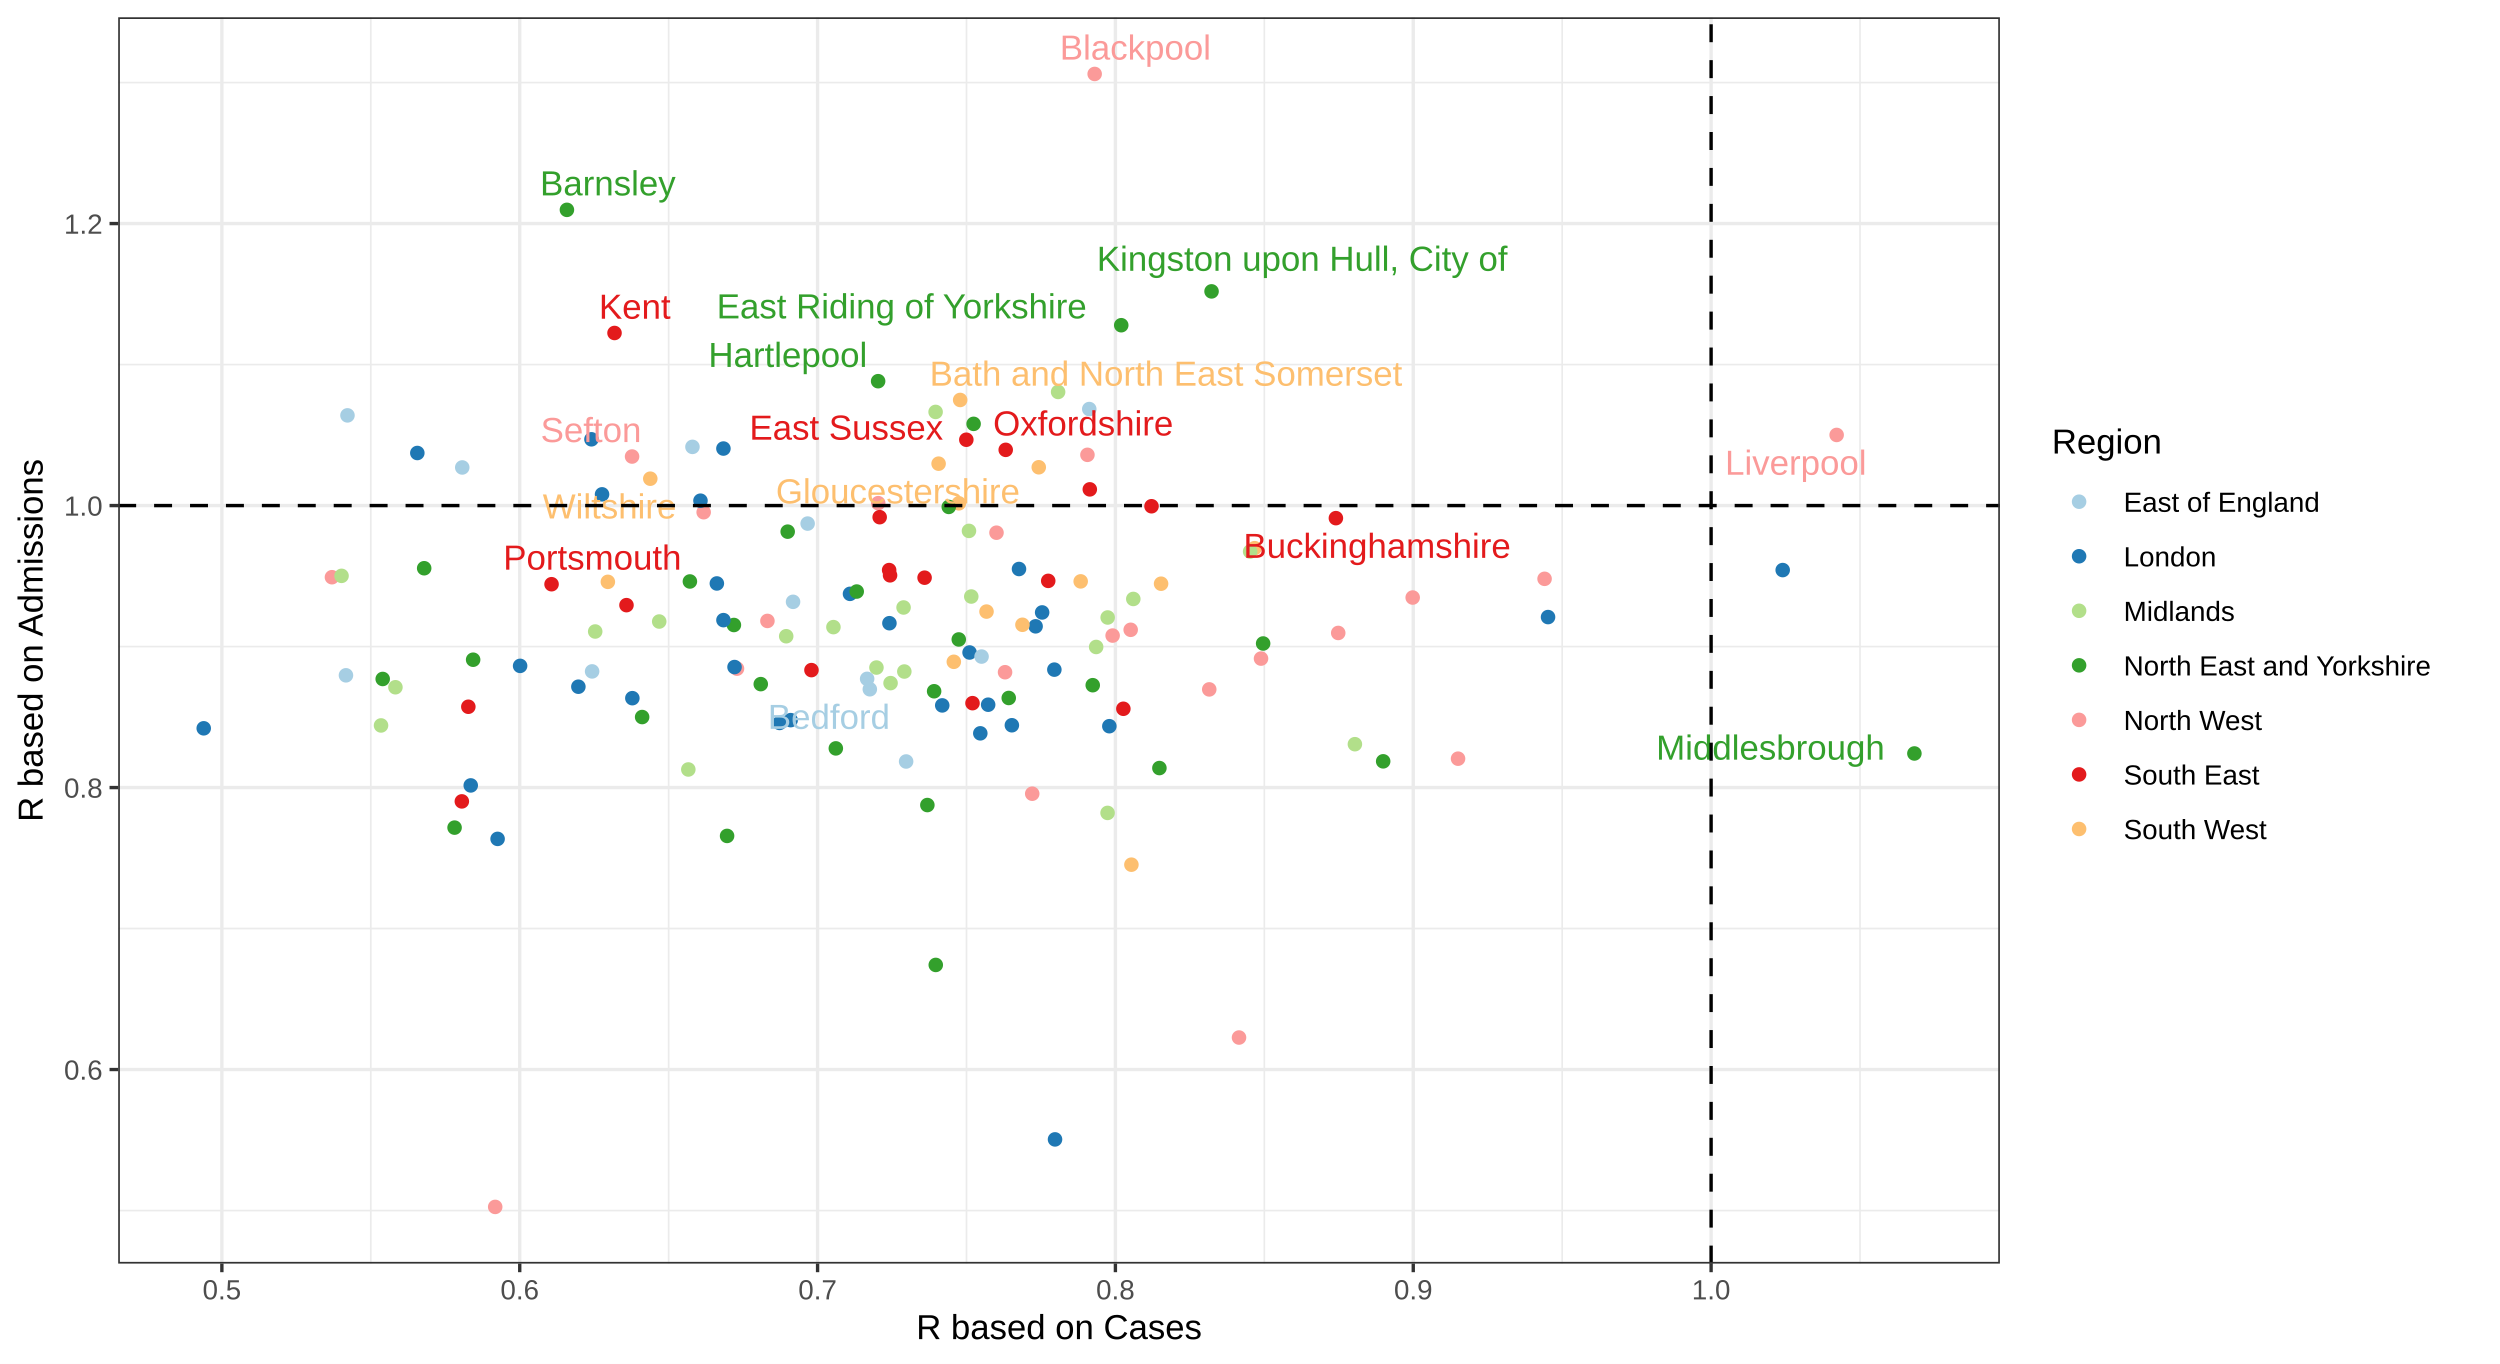
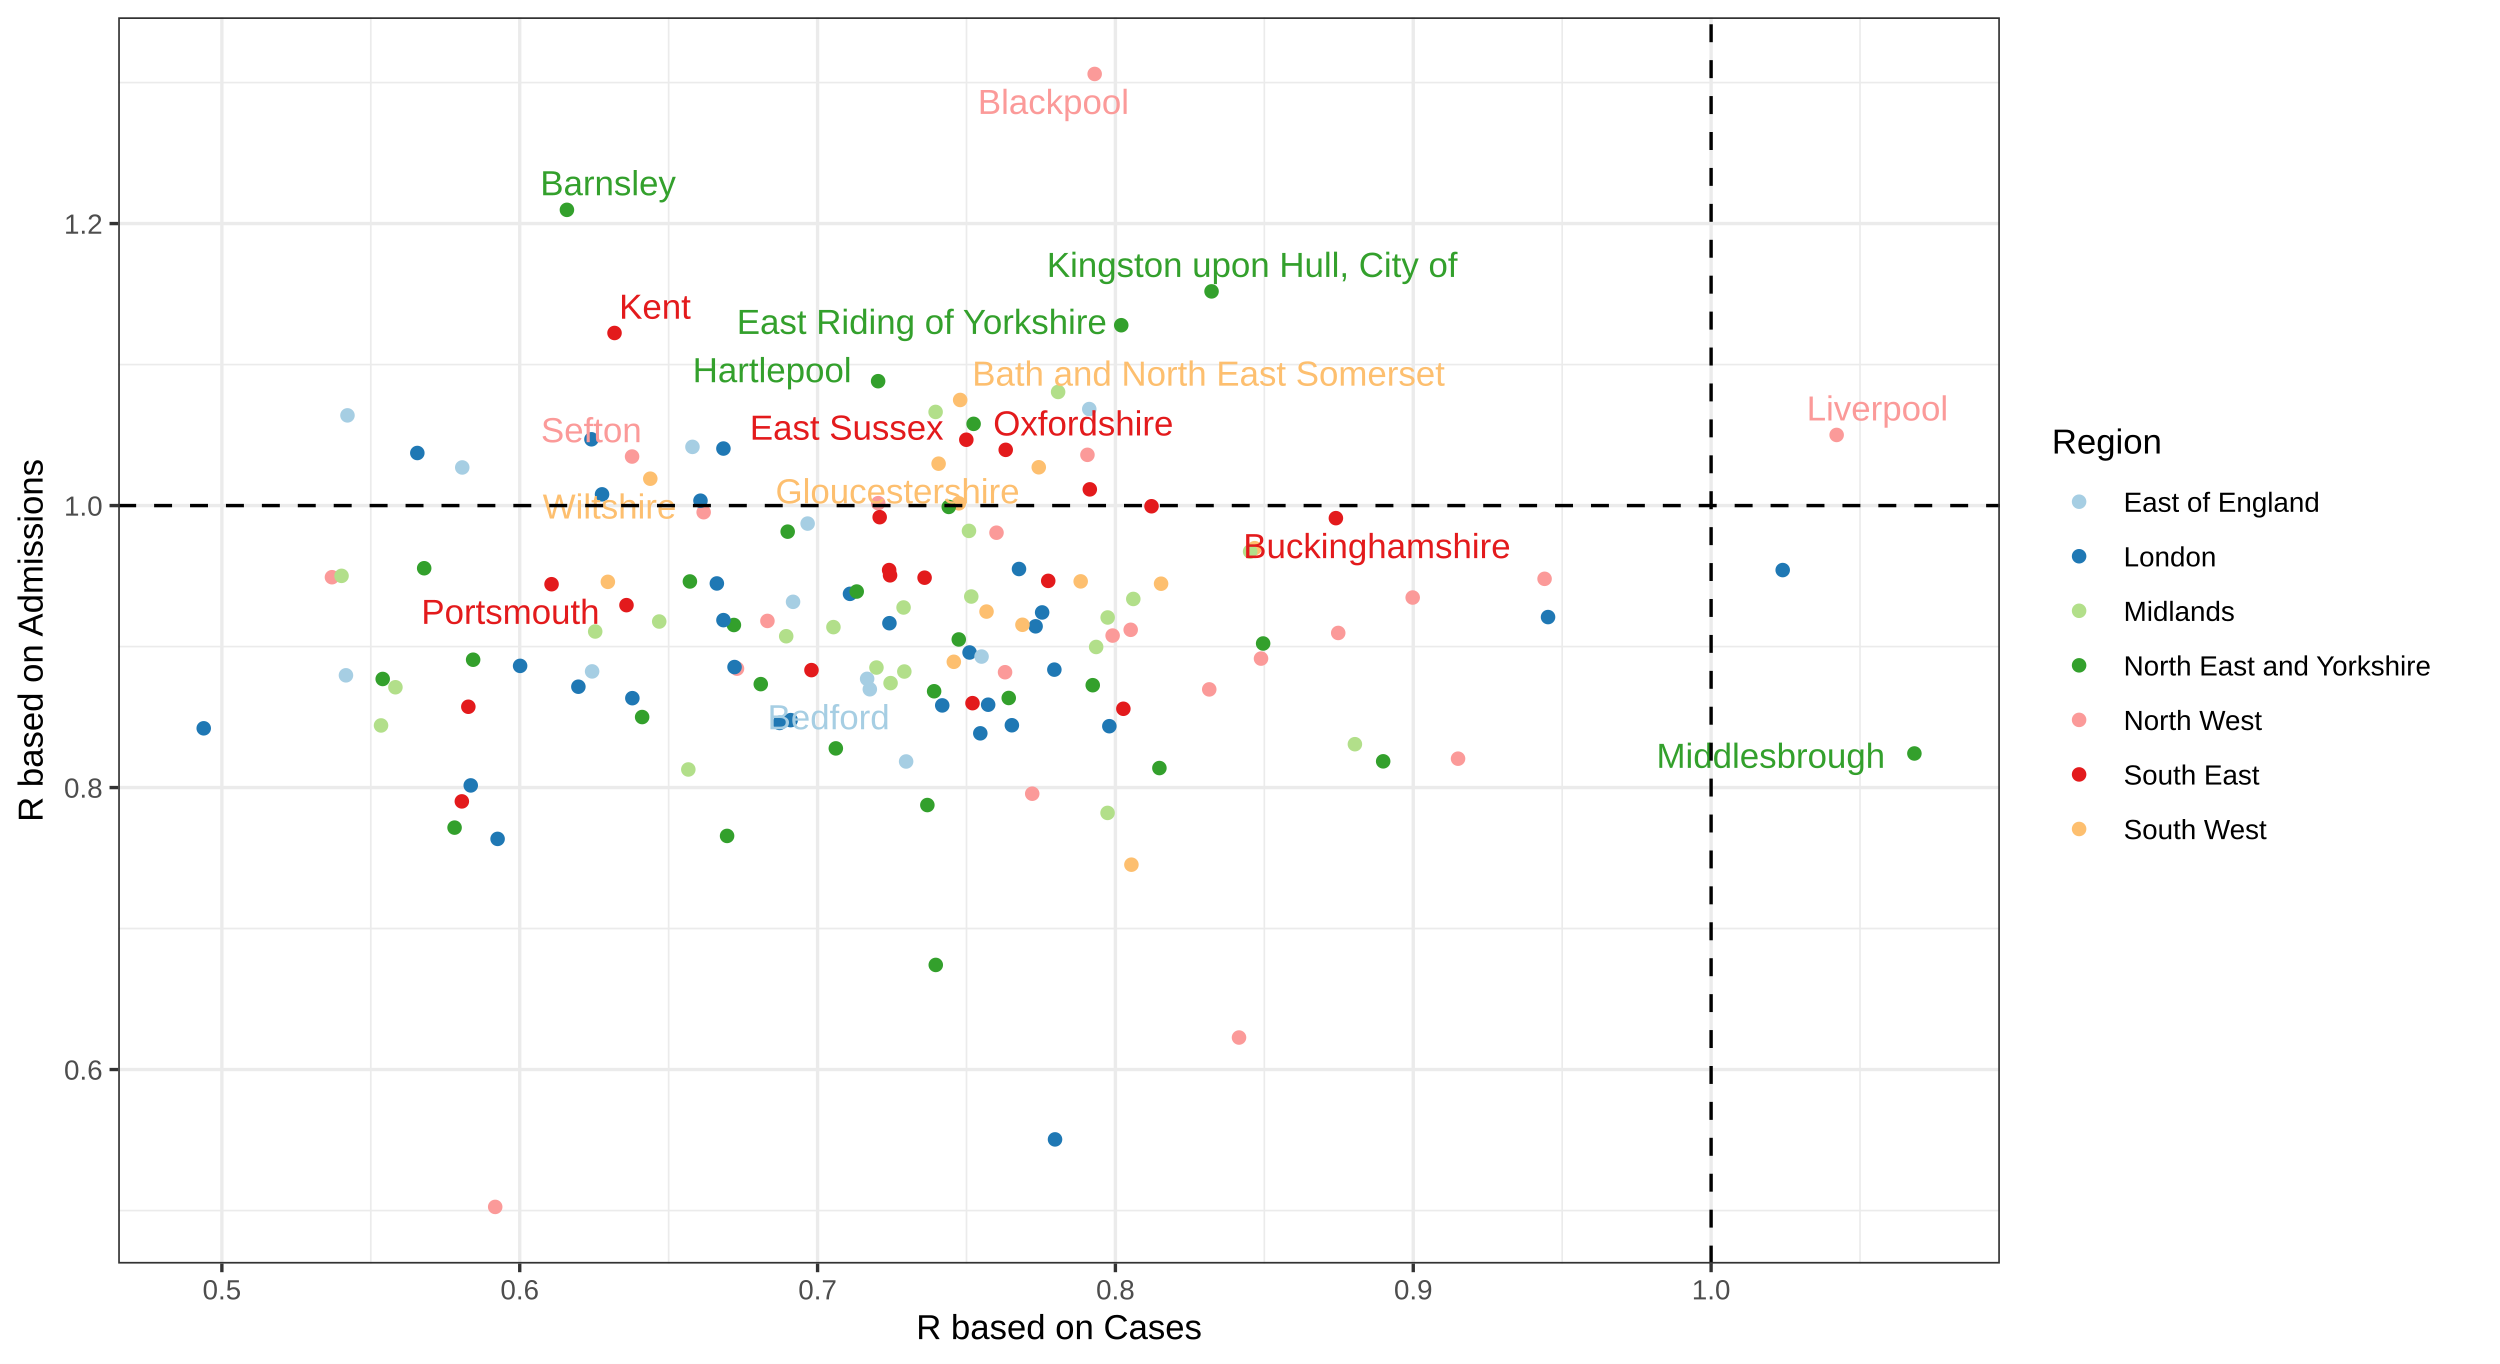
<svg xmlns="http://www.w3.org/2000/svg" class="svglite" width="792.00pt" height="432.00pt" viewBox="0 0 792.00 432.00">
  <defs>
    <style type="text/css">
    .svglite line, .svglite polyline, .svglite polygon, .svglite path, .svglite rect, .svglite circle {
      fill: none;
      stroke: #000000;
      stroke-linecap: round;
      stroke-linejoin: round;
      stroke-miterlimit: 10.00;
    }
    .svglite text {
      white-space: pre;
    }
  </style>
  </defs>
  <rect width="100%" height="100%" style="stroke: none; fill: #FFFFFF;" />
  <defs>
    <clipPath id="cpMC4wMHw3OTIuMDB8MC4wMHw0MzIuMDA=">
      <rect x="0.00" y="0.00" width="792.00" height="432.00" />
    </clipPath>
  </defs>
  <g clip-path="url(#cpMC4wMHw3OTIuMDB8MC4wMHw0MzIuMDA=)">
    <rect x="-0" y="0.00" width="792.00" height="432.00" style="stroke-width: 1.07; stroke: #FFFFFF; fill: #FFFFFF;" />
  </g>
  <defs>
    <clipPath id="cpMzcuNDR8NjMzLjU4fDUuNDh8NDAwLjI5">
      <rect x="37.44" y="5.48" width="596.13" height="394.82" />
    </clipPath>
  </defs>
  <g clip-path="url(#cpMzcuNDR8NjMzLjU4fDUuNDh8NDAwLjI5)">
    <rect x="37.44" y="5.48" width="596.13" height="394.82" style="stroke-width: 1.07; stroke: none; fill: #FFFFFF;" />
    <polyline points="37.44,383.50 633.58,383.50 " style="stroke-width: 0.53; stroke: #EBEBEB; stroke-linecap: butt;" />
    <polyline points="37.44,294.16 633.58,294.16 " style="stroke-width: 0.53; stroke: #EBEBEB; stroke-linecap: butt;" />
    <polyline points="37.44,204.83 633.58,204.83 " style="stroke-width: 0.53; stroke: #EBEBEB; stroke-linecap: butt;" />
    <polyline points="37.44,115.50 633.58,115.50 " style="stroke-width: 0.53; stroke: #EBEBEB; stroke-linecap: butt;" />
    <polyline points="37.44,26.16 633.58,26.16 " style="stroke-width: 0.53; stroke: #EBEBEB; stroke-linecap: butt;" />
    <polyline points="117.47,400.29 117.47,5.48 " style="stroke-width: 0.53; stroke: #EBEBEB; stroke-linecap: butt;" />
    <polyline points="211.83,400.29 211.83,5.48 " style="stroke-width: 0.53; stroke: #EBEBEB; stroke-linecap: butt;" />
    <polyline points="306.19,400.29 306.19,5.48 " style="stroke-width: 0.53; stroke: #EBEBEB; stroke-linecap: butt;" />
    <polyline points="400.54,400.29 400.54,5.48 " style="stroke-width: 0.53; stroke: #EBEBEB; stroke-linecap: butt;" />
    <polyline points="494.90,400.29 494.90,5.48 " style="stroke-width: 0.53; stroke: #EBEBEB; stroke-linecap: butt;" />
    <polyline points="589.26,400.29 589.26,5.48 " style="stroke-width: 0.53; stroke: #EBEBEB; stroke-linecap: butt;" />
    <polyline points="37.44,338.83 633.58,338.83 " style="stroke-width: 1.07; stroke: #EBEBEB; stroke-linecap: butt;" />
    <polyline points="37.44,249.50 633.58,249.50 " style="stroke-width: 1.07; stroke: #EBEBEB; stroke-linecap: butt;" />
    <polyline points="37.44,160.16 633.58,160.16 " style="stroke-width: 1.07; stroke: #EBEBEB; stroke-linecap: butt;" />
    <polyline points="37.44,70.83 633.58,70.83 " style="stroke-width: 1.07; stroke: #EBEBEB; stroke-linecap: butt;" />
    <polyline points="70.29,400.29 70.29,5.48 " style="stroke-width: 1.07; stroke: #EBEBEB; stroke-linecap: butt;" />
    <polyline points="164.65,400.29 164.65,5.48 " style="stroke-width: 1.07; stroke: #EBEBEB; stroke-linecap: butt;" />
    <polyline points="259.01,400.29 259.01,5.48 " style="stroke-width: 1.07; stroke: #EBEBEB; stroke-linecap: butt;" />
    <polyline points="353.36,400.29 353.36,5.48 " style="stroke-width: 1.07; stroke: #EBEBEB; stroke-linecap: butt;" />
    <polyline points="447.72,400.29 447.72,5.48 " style="stroke-width: 1.07; stroke: #EBEBEB; stroke-linecap: butt;" />
    <polyline points="542.08,400.29 542.08,5.48 " style="stroke-width: 1.07; stroke: #EBEBEB; stroke-linecap: butt;" />
    <circle cx="328.08" cy="198.42" r="1.95" style="stroke-width: 0.71; stroke: #1F78B4; fill: #1F78B4;" />
    <circle cx="229.18" cy="142.10" r="1.95" style="stroke-width: 0.71; stroke: #1F78B4; fill: #1F78B4;" />
    <circle cx="179.60" cy="66.48" r="1.95" style="stroke-width: 0.71; stroke: #33A02C; fill: #33A02C;" />
    <circle cx="304.18" cy="126.71" r="1.95" style="stroke-width: 0.71; stroke: #FDBF6F; fill: #FDBF6F;" />
    <circle cx="275.56" cy="218.36" r="1.95" style="stroke-width: 0.71; stroke: #A6CEE3; fill: #A6CEE3;" />
    <circle cx="334.02" cy="212.14" r="1.95" style="stroke-width: 0.71; stroke: #1F78B4; fill: #1F78B4;" />
    <circle cx="282.13" cy="216.41" r="1.95" style="stroke-width: 0.71; stroke: #B2DF8A; fill: #B2DF8A;" />
    <circle cx="327.01" cy="251.45" r="1.95" style="stroke-width: 0.71; stroke: #FB9A99; fill: #FB9A99;" />
    <circle cx="346.79" cy="23.43" r="1.95" style="stroke-width: 0.71; stroke: #FB9A99; fill: #FB9A99;" />
    <circle cx="392.52" cy="328.69" r="1.95" style="stroke-width: 0.71; stroke: #FB9A99; fill: #FB9A99;" />
    <circle cx="303.77" cy="159.45" r="1.95" style="stroke-width: 0.71; stroke: #FDBF6F; fill: #FDBF6F;" />
    <circle cx="198.47" cy="191.71" r="1.95" style="stroke-width: 0.71; stroke: #E31A1C; fill: #E31A1C;" />
    <circle cx="293.79" cy="255.04" r="1.95" style="stroke-width: 0.71; stroke: #33A02C; fill: #33A02C;" />
    <circle cx="227.10" cy="184.84" r="1.95" style="stroke-width: 0.71; stroke: #1F78B4; fill: #1F78B4;" />
    <circle cx="364.80" cy="160.38" r="1.95" style="stroke-width: 0.71; stroke: #E31A1C; fill: #E31A1C;" />
    <circle cx="192.57" cy="184.33" r="1.95" style="stroke-width: 0.71; stroke: #FDBF6F; fill: #FDBF6F;" />
    <circle cx="149.13" cy="248.82" r="1.95" style="stroke-width: 0.71; stroke: #1F78B4; fill: #1F78B4;" />
    <circle cx="423.21" cy="164.15" r="1.95" style="stroke-width: 0.71; stroke: #E31A1C; fill: #E31A1C;" />
    <circle cx="318.40" cy="212.96" r="1.95" style="stroke-width: 0.71; stroke: #FB9A99; fill: #FB9A99;" />
    <circle cx="264.79" cy="237.09" r="1.95" style="stroke-width: 0.71; stroke: #33A02C; fill: #33A02C;" />
    <circle cx="251.24" cy="190.66" r="1.95" style="stroke-width: 0.71; stroke: #A6CEE3; fill: #A6CEE3;" />
    <circle cx="330.15" cy="194.02" r="1.95" style="stroke-width: 0.71; stroke: #1F78B4; fill: #1F78B4;" />
    <circle cx="274.71" cy="215.06" r="1.95" style="stroke-width: 0.71; stroke: #A6CEE3; fill: #A6CEE3;" />
    <circle cx="315.69" cy="168.76" r="1.95" style="stroke-width: 0.71; stroke: #FB9A99; fill: #FB9A99;" />
    <circle cx="344.50" cy="144.09" r="1.95" style="stroke-width: 0.71; stroke: #FB9A99; fill: #FB9A99;" />
    <circle cx="367.30" cy="243.32" r="1.95" style="stroke-width: 0.71; stroke: #33A02C; fill: #33A02C;" />
    <circle cx="307.70" cy="188.98" r="1.95" style="stroke-width: 0.71; stroke: #B2DF8A; fill: #B2DF8A;" />
    <circle cx="334.23" cy="360.96" r="1.95" style="stroke-width: 0.71; stroke: #1F78B4; fill: #1F78B4;" />
    <circle cx="232.50" cy="198.00" r="1.95" style="stroke-width: 0.71; stroke: #33A02C; fill: #33A02C;" />
    <circle cx="241.01" cy="216.73" r="1.95" style="stroke-width: 0.71; stroke: #33A02C; fill: #33A02C;" />
    <circle cx="277.66" cy="211.48" r="1.95" style="stroke-width: 0.71; stroke: #B2DF8A; fill: #B2DF8A;" />
    <circle cx="335.21" cy="124.17" r="1.95" style="stroke-width: 0.71; stroke: #B2DF8A; fill: #B2DF8A;" />
    <circle cx="302.17" cy="209.66" r="1.95" style="stroke-width: 0.71; stroke: #FDBF6F; fill: #FDBF6F;" />
    <circle cx="296.45" cy="305.69" r="1.95" style="stroke-width: 0.71; stroke: #33A02C; fill: #33A02C;" />
    <circle cx="329.08" cy="148.03" r="1.95" style="stroke-width: 0.71; stroke: #FDBF6F; fill: #FDBF6F;" />
    <circle cx="286.25" cy="192.45" r="1.95" style="stroke-width: 0.71; stroke: #B2DF8A; fill: #B2DF8A;" />
    <circle cx="281.77" cy="197.43" r="1.95" style="stroke-width: 0.71; stroke: #1F78B4; fill: #1F78B4;" />
    <circle cx="355.21" cy="103.03" r="1.95" style="stroke-width: 0.71; stroke: #33A02C; fill: #33A02C;" />
    <circle cx="306.13" cy="139.31" r="1.95" style="stroke-width: 0.71; stroke: #E31A1C; fill: #E31A1C;" />
    <circle cx="187.37" cy="139.17" r="1.95" style="stroke-width: 0.71; stroke: #1F78B4; fill: #1F78B4;" />
    <circle cx="110.08" cy="131.59" r="1.95" style="stroke-width: 0.71; stroke: #A6CEE3; fill: #A6CEE3;" />
    <circle cx="230.34" cy="264.82" r="1.95" style="stroke-width: 0.71; stroke: #33A02C; fill: #33A02C;" />
    <circle cx="297.35" cy="146.89" r="1.95" style="stroke-width: 0.71; stroke: #FDBF6F; fill: #FDBF6F;" />
    <circle cx="183.23" cy="217.55" r="1.95" style="stroke-width: 0.71; stroke: #1F78B4; fill: #1F78B4;" />
    <circle cx="358.20" cy="199.52" r="1.95" style="stroke-width: 0.71; stroke: #FB9A99; fill: #FB9A99;" />
    <circle cx="564.76" cy="180.60" r="1.95" style="stroke-width: 0.71; stroke: #1F78B4; fill: #1F78B4;" />
    <circle cx="257.07" cy="212.29" r="1.95" style="stroke-width: 0.71; stroke: #E31A1C; fill: #E31A1C;" />
    <circle cx="313.05" cy="223.25" r="1.95" style="stroke-width: 0.71; stroke: #1F78B4; fill: #1F78B4;" />
    <circle cx="307.16" cy="206.71" r="1.95" style="stroke-width: 0.71; stroke: #1F78B4; fill: #1F78B4;" />
    <circle cx="278.19" cy="120.76" r="1.95" style="stroke-width: 0.71; stroke: #33A02C; fill: #33A02C;" />
    <circle cx="269.28" cy="188.13" r="1.95" style="stroke-width: 0.71; stroke: #1F78B4; fill: #1F78B4;" />
    <circle cx="306.97" cy="168.19" r="1.95" style="stroke-width: 0.71; stroke: #B2DF8A; fill: #B2DF8A;" />
    <circle cx="146.44" cy="148.09" r="1.95" style="stroke-width: 0.71; stroke: #A6CEE3; fill: #A6CEE3;" />
    <circle cx="351.44" cy="230.06" r="1.95" style="stroke-width: 0.71; stroke: #1F78B4; fill: #1F78B4;" />
    <circle cx="250.48" cy="228.14" r="1.95" style="stroke-width: 0.71; stroke: #1F78B4; fill: #1F78B4;" />
    <circle cx="345.25" cy="155.03" r="1.95" style="stroke-width: 0.71; stroke: #E31A1C; fill: #E31A1C;" />
    <circle cx="157.64" cy="265.76" r="1.95" style="stroke-width: 0.71; stroke: #1F78B4; fill: #1F78B4;" />
    <circle cx="490.42" cy="195.49" r="1.95" style="stroke-width: 0.71; stroke: #1F78B4; fill: #1F78B4;" />
    <circle cx="194.68" cy="105.49" r="1.95" style="stroke-width: 0.71; stroke: #E31A1C; fill: #E31A1C;" />
    <circle cx="383.82" cy="92.31" r="1.95" style="stroke-width: 0.71; stroke: #33A02C; fill: #33A02C;" />
    <circle cx="320.56" cy="229.76" r="1.95" style="stroke-width: 0.71; stroke: #1F78B4; fill: #1F78B4;" />
    <circle cx="303.74" cy="202.58" r="1.95" style="stroke-width: 0.71; stroke: #33A02C; fill: #33A02C;" />
    <circle cx="105.16" cy="182.86" r="1.95" style="stroke-width: 0.71; stroke: #FB9A99; fill: #FB9A99;" />
    <circle cx="64.54" cy="230.73" r="1.95" style="stroke-width: 0.71; stroke: #1F78B4; fill: #1F78B4;" />
    <circle cx="222.92" cy="162.27" r="1.95" style="stroke-width: 0.71; stroke: #FB9A99; fill: #FB9A99;" />
    <circle cx="295.93" cy="218.99" r="1.95" style="stroke-width: 0.71; stroke: #33A02C; fill: #33A02C;" />
    <circle cx="208.84" cy="196.90" r="1.95" style="stroke-width: 0.71; stroke: #B2DF8A; fill: #B2DF8A;" />
    <circle cx="264.03" cy="198.67" r="1.95" style="stroke-width: 0.71; stroke: #B2DF8A; fill: #B2DF8A;" />
    <circle cx="246.97" cy="229.03" r="1.95" style="stroke-width: 0.71; stroke: #1F78B4; fill: #1F78B4;" />
    <circle cx="108.20" cy="182.43" r="1.95" style="stroke-width: 0.71; stroke: #B2DF8A; fill: #B2DF8A;" />
    <circle cx="581.85" cy="137.79" r="1.95" style="stroke-width: 0.71; stroke: #FB9A99; fill: #FB9A99;" />
    <circle cx="187.58" cy="212.70" r="1.95" style="stroke-width: 0.71; stroke: #A6CEE3; fill: #A6CEE3;" />
    <circle cx="233.48" cy="211.83" r="1.95" style="stroke-width: 0.71; stroke: #FB9A99; fill: #FB9A99;" />
    <circle cx="148.37" cy="223.90" r="1.95" style="stroke-width: 0.71; stroke: #E31A1C; fill: #E31A1C;" />
    <circle cx="132.21" cy="143.51" r="1.95" style="stroke-width: 0.71; stroke: #1F78B4; fill: #1F78B4;" />
    <circle cx="606.48" cy="238.70" r="1.95" style="stroke-width: 0.71; stroke: #33A02C; fill: #33A02C;" />
    <circle cx="287.06" cy="241.24" r="1.95" style="stroke-width: 0.71; stroke: #A6CEE3; fill: #A6CEE3;" />
    <circle cx="300.57" cy="160.59" r="1.95" style="stroke-width: 0.71; stroke: #33A02C; fill: #33A02C;" />
    <circle cx="298.50" cy="223.47" r="1.95" style="stroke-width: 0.71; stroke: #1F78B4; fill: #1F78B4;" />
    <circle cx="109.60" cy="213.94" r="1.95" style="stroke-width: 0.71; stroke: #A6CEE3; fill: #A6CEE3;" />
    <circle cx="149.89" cy="209.00" r="1.95" style="stroke-width: 0.71; stroke: #33A02C; fill: #33A02C;" />
    <circle cx="319.57" cy="221.12" r="1.95" style="stroke-width: 0.71; stroke: #33A02C; fill: #33A02C;" />
    <circle cx="312.53" cy="193.75" r="1.95" style="stroke-width: 0.71; stroke: #FDBF6F; fill: #FDBF6F;" />
    <circle cx="346.18" cy="217.07" r="1.95" style="stroke-width: 0.71; stroke: #33A02C; fill: #33A02C;" />
    <circle cx="400.16" cy="203.86" r="1.95" style="stroke-width: 0.71; stroke: #33A02C; fill: #33A02C;" />
    <circle cx="188.56" cy="200.06" r="1.95" style="stroke-width: 0.71; stroke: #B2DF8A; fill: #B2DF8A;" />
    <circle cx="203.43" cy="227.16" r="1.95" style="stroke-width: 0.71; stroke: #33A02C; fill: #33A02C;" />
    <circle cx="125.27" cy="217.72" r="1.95" style="stroke-width: 0.71; stroke: #B2DF8A; fill: #B2DF8A;" />
    <circle cx="120.71" cy="229.82" r="1.95" style="stroke-width: 0.71; stroke: #B2DF8A; fill: #B2DF8A;" />
    <circle cx="399.49" cy="208.64" r="1.95" style="stroke-width: 0.71; stroke: #FB9A99; fill: #FB9A99;" />
    <circle cx="318.61" cy="142.51" r="1.95" style="stroke-width: 0.71; stroke: #E31A1C; fill: #E31A1C;" />
    <circle cx="310.96" cy="208.00" r="1.95" style="stroke-width: 0.71; stroke: #A6CEE3; fill: #A6CEE3;" />
    <circle cx="342.36" cy="184.18" r="1.95" style="stroke-width: 0.71; stroke: #FDBF6F; fill: #FDBF6F;" />
    <circle cx="174.73" cy="185.08" r="1.95" style="stroke-width: 0.71; stroke: #E31A1C; fill: #E31A1C;" />
    <circle cx="332.08" cy="184.02" r="1.95" style="stroke-width: 0.71; stroke: #E31A1C; fill: #E31A1C;" />
    <circle cx="229.19" cy="196.46" r="1.95" style="stroke-width: 0.71; stroke: #1F78B4; fill: #1F78B4;" />
    <circle cx="438.19" cy="241.19" r="1.95" style="stroke-width: 0.71; stroke: #33A02C; fill: #33A02C;" />
    <circle cx="164.77" cy="210.95" r="1.95" style="stroke-width: 0.71; stroke: #1F78B4; fill: #1F78B4;" />
    <circle cx="352.48" cy="201.35" r="1.95" style="stroke-width: 0.71; stroke: #FB9A99; fill: #FB9A99;" />
    <circle cx="144.01" cy="262.19" r="1.95" style="stroke-width: 0.71; stroke: #33A02C; fill: #33A02C;" />
    <circle cx="461.91" cy="240.35" r="1.95" style="stroke-width: 0.71; stroke: #FB9A99; fill: #FB9A99;" />
    <circle cx="218.06" cy="243.77" r="1.95" style="stroke-width: 0.71; stroke: #B2DF8A; fill: #B2DF8A;" />
    <circle cx="200.24" cy="144.63" r="1.95" style="stroke-width: 0.71; stroke: #FB9A99; fill: #FB9A99;" />
    <circle cx="121.24" cy="215.10" r="1.95" style="stroke-width: 0.71; stroke: #33A02C; fill: #33A02C;" />
    <circle cx="359.03" cy="189.75" r="1.95" style="stroke-width: 0.71; stroke: #B2DF8A; fill: #B2DF8A;" />
    <circle cx="355.88" cy="224.54" r="1.95" style="stroke-width: 0.71; stroke: #E31A1C; fill: #E31A1C;" />
    <circle cx="286.49" cy="212.74" r="1.95" style="stroke-width: 0.71; stroke: #B2DF8A; fill: #B2DF8A;" />
    <circle cx="323.91" cy="197.93" r="1.95" style="stroke-width: 0.71; stroke: #FDBF6F; fill: #FDBF6F;" />
    <circle cx="397.46" cy="173.66" r="1.95" style="stroke-width: 0.71; stroke: #FDBF6F; fill: #FDBF6F;" />
    <circle cx="218.56" cy="184.21" r="1.95" style="stroke-width: 0.71; stroke: #33A02C; fill: #33A02C;" />
    <circle cx="281.68" cy="180.60" r="1.95" style="stroke-width: 0.71; stroke: #E31A1C; fill: #E31A1C;" />
    <circle cx="219.37" cy="141.57" r="1.95" style="stroke-width: 0.71; stroke: #A6CEE3; fill: #A6CEE3;" />
    <circle cx="310.56" cy="232.32" r="1.95" style="stroke-width: 0.71; stroke: #1F78B4; fill: #1F78B4;" />
    <circle cx="489.32" cy="183.37" r="1.95" style="stroke-width: 0.71; stroke: #FB9A99; fill: #FB9A99;" />
    <circle cx="347.26" cy="204.96" r="1.95" style="stroke-width: 0.71; stroke: #B2DF8A; fill: #B2DF8A;" />
    <circle cx="278.22" cy="159.40" r="1.95" style="stroke-width: 0.71; stroke: #FB9A99; fill: #FB9A99;" />
    <circle cx="308.44" cy="134.28" r="1.95" style="stroke-width: 0.71; stroke: #33A02C; fill: #33A02C;" />
    <circle cx="249.07" cy="201.56" r="1.95" style="stroke-width: 0.71; stroke: #B2DF8A; fill: #B2DF8A;" />
    <circle cx="255.86" cy="165.87" r="1.95" style="stroke-width: 0.71; stroke: #A6CEE3; fill: #A6CEE3;" />
    <circle cx="271.41" cy="187.40" r="1.95" style="stroke-width: 0.71; stroke: #33A02C; fill: #33A02C;" />
    <circle cx="146.31" cy="253.88" r="1.95" style="stroke-width: 0.71; stroke: #E31A1C; fill: #E31A1C;" />
    <circle cx="221.91" cy="158.62" r="1.95" style="stroke-width: 0.71; stroke: #1F78B4; fill: #1F78B4;" />
    <circle cx="358.43" cy="273.93" r="1.95" style="stroke-width: 0.71; stroke: #FDBF6F; fill: #FDBF6F;" />
    <circle cx="243.12" cy="196.71" r="1.95" style="stroke-width: 0.71; stroke: #FB9A99; fill: #FB9A99;" />
    <circle cx="350.91" cy="195.62" r="1.95" style="stroke-width: 0.71; stroke: #B2DF8A; fill: #B2DF8A;" />
    <circle cx="345.08" cy="129.59" r="1.95" style="stroke-width: 0.71; stroke: #A6CEE3; fill: #A6CEE3;" />
    <circle cx="367.83" cy="184.92" r="1.95" style="stroke-width: 0.71; stroke: #FDBF6F; fill: #FDBF6F;" />
    <circle cx="232.70" cy="211.32" r="1.95" style="stroke-width: 0.71; stroke: #1F78B4; fill: #1F78B4;" />
    <circle cx="423.95" cy="200.52" r="1.95" style="stroke-width: 0.71; stroke: #FB9A99; fill: #FB9A99;" />
    <circle cx="134.38" cy="180.02" r="1.95" style="stroke-width: 0.71; stroke: #33A02C; fill: #33A02C;" />
    <circle cx="429.23" cy="235.76" r="1.95" style="stroke-width: 0.71; stroke: #B2DF8A; fill: #B2DF8A;" />
    <circle cx="200.33" cy="221.18" r="1.95" style="stroke-width: 0.71; stroke: #1F78B4; fill: #1F78B4;" />
    <circle cx="190.73" cy="156.61" r="1.95" style="stroke-width: 0.71; stroke: #1F78B4; fill: #1F78B4;" />
    <circle cx="383.09" cy="218.40" r="1.95" style="stroke-width: 0.71; stroke: #FB9A99; fill: #FB9A99;" />
    <circle cx="296.40" cy="130.50" r="1.95" style="stroke-width: 0.71; stroke: #B2DF8A; fill: #B2DF8A;" />
    <circle cx="292.91" cy="183.01" r="1.95" style="stroke-width: 0.71; stroke: #E31A1C; fill: #E31A1C;" />
    <circle cx="278.68" cy="163.84" r="1.95" style="stroke-width: 0.71; stroke: #E31A1C; fill: #E31A1C;" />
    <circle cx="322.82" cy="180.26" r="1.95" style="stroke-width: 0.71; stroke: #1F78B4; fill: #1F78B4;" />
    <circle cx="156.88" cy="382.35" r="1.95" style="stroke-width: 0.71; stroke: #FB9A99; fill: #FB9A99;" />
    <circle cx="206.01" cy="151.65" r="1.95" style="stroke-width: 0.71; stroke: #FDBF6F; fill: #FDBF6F;" />
    <circle cx="308.09" cy="222.76" r="1.95" style="stroke-width: 0.71; stroke: #E31A1C; fill: #E31A1C;" />
    <circle cx="447.54" cy="189.30" r="1.95" style="stroke-width: 0.71; stroke: #FB9A99; fill: #FB9A99;" />
    <circle cx="281.97" cy="182.26" r="1.95" style="stroke-width: 0.71; stroke: #E31A1C; fill: #E31A1C;" />
    <circle cx="350.88" cy="257.53" r="1.95" style="stroke-width: 0.71; stroke: #B2DF8A; fill: #B2DF8A;" />
    <circle cx="396.04" cy="174.72" r="1.95" style="stroke-width: 0.71; stroke: #B2DF8A; fill: #B2DF8A;" />
    <circle cx="249.54" cy="168.43" r="1.95" style="stroke-width: 0.71; stroke: #33A02C; fill: #33A02C;" />
-     <text x="192.57" y="61.90" text-anchor="middle" style="font-size: 11.04px;fill: #33A02C; font-family: &quot;Liberation Sans&quot;;" textLength="47.79px" lengthAdjust="spacingAndGlyphs">Barnsley</text>
-     <text x="369.38" y="122.19" text-anchor="middle" style="font-size: 11.04px;fill: #FDBF6F; font-family: &quot;Liberation Sans&quot;;" textLength="167.75px" lengthAdjust="spacingAndGlyphs">Bath and North East Somerset</text>
-     <text x="262.59" y="230.91" text-anchor="middle" style="font-size: 11.04px;fill: #A6CEE3; font-family: &quot;Liberation Sans&quot;;" textLength="43.32px" lengthAdjust="spacingAndGlyphs">Bedford</text>
-     <text x="359.69" y="18.89" text-anchor="middle" style="font-size: 11.04px;fill: #FB9A99; font-family: &quot;Liberation Sans&quot;;" textLength="53.40px" lengthAdjust="spacingAndGlyphs">Blackpool</text>
-     <text x="436.26" y="176.74" text-anchor="middle" style="font-size: 11.04px;fill: #E31A1C; font-family: &quot;Liberation Sans&quot;;" textLength="95.44px" lengthAdjust="spacingAndGlyphs">Buckinghamshire</text>
-     <text x="285.66" y="100.86" text-anchor="middle" style="font-size: 11.04px;fill: #33A02C; font-family: &quot;Liberation Sans&quot;;" textLength="129.56px" lengthAdjust="spacingAndGlyphs">East Riding of Yorkshire</text>
-     <text x="268.10" y="139.29" text-anchor="middle" style="font-size: 11.04px;fill: #E31A1C; font-family: &quot;Liberation Sans&quot;;" textLength="65.92px" lengthAdjust="spacingAndGlyphs">East Sussex</text>
-     <text x="284.45" y="159.48" text-anchor="middle" style="font-size: 11.04px;fill: #FDBF6F; font-family: &quot;Liberation Sans&quot;;" textLength="86.49px" lengthAdjust="spacingAndGlyphs">Gloucestershire</text>
-     <text x="249.58" y="116.25" text-anchor="middle" style="font-size: 11.04px;fill: #33A02C; font-family: &quot;Liberation Sans&quot;;" textLength="57.33px" lengthAdjust="spacingAndGlyphs">Hartlepool</text>
-     <text x="201.10" y="100.97" text-anchor="middle" style="font-size: 11.04px;fill: #E31A1C; font-family: &quot;Liberation Sans&quot;;" textLength="24.80px" lengthAdjust="spacingAndGlyphs">Kent</text>
-     <text x="412.53" y="85.79" text-anchor="middle" style="font-size: 11.04px;fill: #33A02C; font-family: &quot;Liberation Sans&quot;;" textLength="147.04px" lengthAdjust="spacingAndGlyphs">Kingston upon Hull, City of</text>
-     <text x="568.91" y="150.41" text-anchor="middle" style="font-size: 11.04px;fill: #FB9A99; font-family: &quot;Liberation Sans&quot;;" textLength="50.63px" lengthAdjust="spacingAndGlyphs">Liverpool</text>
-     <text x="560.88" y="240.66" text-anchor="middle" style="font-size: 11.04px;fill: #33A02C; font-family: &quot;Liberation Sans&quot;;" textLength="81.20px" lengthAdjust="spacingAndGlyphs">Middlesbrough</text>
-     <text x="343.16" y="137.96" text-anchor="middle" style="font-size: 11.04px;fill: #E31A1C; font-family: &quot;Liberation Sans&quot;;" textLength="64.07px" lengthAdjust="spacingAndGlyphs">Oxfordshire</text>
-     <text x="187.66" y="180.46" text-anchor="middle" style="font-size: 11.04px;fill: #E31A1C; font-family: &quot;Liberation Sans&quot;;" textLength="63.41px" lengthAdjust="spacingAndGlyphs">Portsmouth</text>
-     <text x="187.23" y="140.05" text-anchor="middle" style="font-size: 11.04px;fill: #FB9A99; font-family: &quot;Liberation Sans&quot;;" textLength="35.54px" lengthAdjust="spacingAndGlyphs">Sefton</text>
-     <text x="193.10" y="164.24" text-anchor="middle" style="font-size: 11.04px;fill: #FDBF6F; font-family: &quot;Liberation Sans&quot;;" textLength="48.01px" lengthAdjust="spacingAndGlyphs">Wiltshire</text>
+     <text x="192.64" y="61.85" text-anchor="middle" style="font-size: 11.04px;fill: #33A02C; font-family: &quot;Liberation Sans&quot;;" textLength="47.79px" lengthAdjust="spacingAndGlyphs">Barnsley</text>
+     <text x="382.87" y="122.18" text-anchor="middle" style="font-size: 11.04px;fill: #FDBF6F; font-family: &quot;Liberation Sans&quot;;" textLength="167.75px" lengthAdjust="spacingAndGlyphs">Bath and North East Somerset</text>
+     <text x="262.50" y="231.03" text-anchor="middle" style="font-size: 11.04px;fill: #A6CEE3; font-family: &quot;Liberation Sans&quot;;" textLength="43.32px" lengthAdjust="spacingAndGlyphs">Bedford</text>
+     <text x="333.72" y="36.10" text-anchor="middle" style="font-size: 11.04px;fill: #FB9A99; font-family: &quot;Liberation Sans&quot;;" textLength="53.40px" lengthAdjust="spacingAndGlyphs">Blackpool</text>
+     <text x="436.21" y="176.81" text-anchor="middle" style="font-size: 11.04px;fill: #E31A1C; font-family: &quot;Liberation Sans&quot;;" textLength="95.44px" lengthAdjust="spacingAndGlyphs">Buckinghamshire</text>
+     <text x="292.03" y="105.78" text-anchor="middle" style="font-size: 11.04px;fill: #33A02C; font-family: &quot;Liberation Sans&quot;;" textLength="129.56px" lengthAdjust="spacingAndGlyphs">East Riding of Yorkshire</text>
+     <text x="268.23" y="139.30" text-anchor="middle" style="font-size: 11.04px;fill: #E31A1C; font-family: &quot;Liberation Sans&quot;;" textLength="65.92px" lengthAdjust="spacingAndGlyphs">East Sussex</text>
+     <text x="284.34" y="159.46" text-anchor="middle" style="font-size: 11.04px;fill: #FDBF6F; font-family: &quot;Liberation Sans&quot;;" textLength="86.49px" lengthAdjust="spacingAndGlyphs">Gloucestershire</text>
+     <text x="244.61" y="121.07" text-anchor="middle" style="font-size: 11.04px;fill: #33A02C; font-family: &quot;Liberation Sans&quot;;" textLength="57.33px" lengthAdjust="spacingAndGlyphs">Hartlepool</text>
+     <text x="207.50" y="100.97" text-anchor="middle" style="font-size: 11.04px;fill: #E31A1C; font-family: &quot;Liberation Sans&quot;;" textLength="24.80px" lengthAdjust="spacingAndGlyphs">Kent</text>
+     <text x="396.69" y="87.73" text-anchor="middle" style="font-size: 11.04px;fill: #33A02C; font-family: &quot;Liberation Sans&quot;;" textLength="147.04px" lengthAdjust="spacingAndGlyphs">Kingston upon Hull, City of</text>
+     <text x="594.76" y="133.21" text-anchor="middle" style="font-size: 11.04px;fill: #FB9A99; font-family: &quot;Liberation Sans&quot;;" textLength="50.63px" lengthAdjust="spacingAndGlyphs">Liverpool</text>
+     <text x="560.98" y="243.25" text-anchor="middle" style="font-size: 11.04px;fill: #33A02C; font-family: &quot;Liberation Sans&quot;;" textLength="81.20px" lengthAdjust="spacingAndGlyphs">Middlesbrough</text>
+     <text x="343.19" y="137.95" text-anchor="middle" style="font-size: 11.04px;fill: #E31A1C; font-family: &quot;Liberation Sans&quot;;" textLength="64.07px" lengthAdjust="spacingAndGlyphs">Oxfordshire</text>
+     <text x="161.70" y="197.65" text-anchor="middle" style="font-size: 11.04px;fill: #E31A1C; font-family: &quot;Liberation Sans&quot;;" textLength="63.41px" lengthAdjust="spacingAndGlyphs">Portsmouth</text>
+     <text x="187.33" y="140.09" text-anchor="middle" style="font-size: 11.04px;fill: #FB9A99; font-family: &quot;Liberation Sans&quot;;" textLength="35.54px" lengthAdjust="spacingAndGlyphs">Sefton</text>
+     <text x="193.09" y="164.28" text-anchor="middle" style="font-size: 11.04px;fill: #FDBF6F; font-family: &quot;Liberation Sans&quot;;" textLength="48.01px" lengthAdjust="spacingAndGlyphs">Wiltshire</text>
    <line x1="542.08" y1="400.29" x2="542.08" y2="5.48" style="stroke-width: 1.07; stroke-dasharray: 5.69,5.69; stroke-linecap: butt;" />
    <line x1="37.44" y1="160.16" x2="633.58" y2="160.16" style="stroke-width: 1.07; stroke-dasharray: 5.69,5.69; stroke-linecap: butt;" />
    <rect x="37.44" y="5.48" width="596.13" height="394.82" style="stroke-width: 1.07; stroke: #333333;" />
  </g>
  <g clip-path="url(#cpMC4wMHw3OTIuMDB8MC4wMHw0MzIuMDA=)">
    <text x="32.51" y="342.04" text-anchor="end" style="font-size: 8.80px;fill: #4D4D4D; font-family: &quot;Liberation Sans&quot;;" textLength="13.98px" lengthAdjust="spacingAndGlyphs">0.6</text>
    <text x="32.51" y="252.71" text-anchor="end" style="font-size: 8.80px;fill: #4D4D4D; font-family: &quot;Liberation Sans&quot;;" textLength="13.98px" lengthAdjust="spacingAndGlyphs">0.8</text>
    <text x="32.51" y="163.37" text-anchor="end" style="font-size: 8.80px;fill: #4D4D4D; font-family: &quot;Liberation Sans&quot;;" textLength="13.98px" lengthAdjust="spacingAndGlyphs">1.0</text>
    <text x="32.51" y="74.04" text-anchor="end" style="font-size: 8.80px;fill: #4D4D4D; font-family: &quot;Liberation Sans&quot;;" textLength="13.98px" lengthAdjust="spacingAndGlyphs">1.2</text>
    <polyline points="34.70,338.83 37.44,338.83 " style="stroke-width: 1.07; stroke: #333333; stroke-linecap: butt;" />
    <polyline points="34.70,249.50 37.44,249.50 " style="stroke-width: 1.07; stroke: #333333; stroke-linecap: butt;" />
    <polyline points="34.70,160.16 37.44,160.16 " style="stroke-width: 1.07; stroke: #333333; stroke-linecap: butt;" />
    <polyline points="34.70,70.83 37.44,70.83 " style="stroke-width: 1.07; stroke: #333333; stroke-linecap: butt;" />
    <polyline points="70.29,403.03 70.29,400.29 " style="stroke-width: 1.07; stroke: #333333; stroke-linecap: butt;" />
    <polyline points="164.65,403.03 164.65,400.29 " style="stroke-width: 1.07; stroke: #333333; stroke-linecap: butt;" />
    <polyline points="259.01,403.03 259.01,400.29 " style="stroke-width: 1.07; stroke: #333333; stroke-linecap: butt;" />
    <polyline points="353.36,403.03 353.36,400.29 " style="stroke-width: 1.07; stroke: #333333; stroke-linecap: butt;" />
    <polyline points="447.72,403.03 447.72,400.29 " style="stroke-width: 1.07; stroke: #333333; stroke-linecap: butt;" />
    <polyline points="542.08,403.03 542.08,400.29 " style="stroke-width: 1.07; stroke: #333333; stroke-linecap: butt;" />
    <text x="70.29" y="411.64" text-anchor="middle" style="font-size: 8.80px;fill: #4D4D4D; font-family: &quot;Liberation Sans&quot;;" textLength="13.98px" lengthAdjust="spacingAndGlyphs">0.5</text>
    <text x="164.65" y="411.64" text-anchor="middle" style="font-size: 8.80px;fill: #4D4D4D; font-family: &quot;Liberation Sans&quot;;" textLength="13.98px" lengthAdjust="spacingAndGlyphs">0.6</text>
    <text x="259.01" y="411.64" text-anchor="middle" style="font-size: 8.80px;fill: #4D4D4D; font-family: &quot;Liberation Sans&quot;;" textLength="13.98px" lengthAdjust="spacingAndGlyphs">0.7</text>
    <text x="353.36" y="411.64" text-anchor="middle" style="font-size: 8.80px;fill: #4D4D4D; font-family: &quot;Liberation Sans&quot;;" textLength="13.98px" lengthAdjust="spacingAndGlyphs">0.8</text>
    <text x="447.72" y="411.64" text-anchor="middle" style="font-size: 8.80px;fill: #4D4D4D; font-family: &quot;Liberation Sans&quot;;" textLength="13.98px" lengthAdjust="spacingAndGlyphs">0.9</text>
    <text x="542.08" y="411.64" text-anchor="middle" style="font-size: 8.80px;fill: #4D4D4D; font-family: &quot;Liberation Sans&quot;;" textLength="13.98px" lengthAdjust="spacingAndGlyphs">1.0</text>
    <text x="335.51" y="424.23" text-anchor="middle" style="font-size: 11.00px; font-family: &quot;Liberation Sans&quot;;" textLength="97.70px" lengthAdjust="spacingAndGlyphs">R based on Cases</text>
    <text transform="translate(13.50,202.89) rotate(-90)" text-anchor="middle" style="font-size: 11.00px; font-family: &quot;Liberation Sans&quot;;" textLength="127.09px" lengthAdjust="spacingAndGlyphs">R based on Admissions</text>
    <rect x="644.54" y="129.03" width="141.98" height="147.71" style="stroke-width: 1.07; stroke: none; fill: #FFFFFF;" />
    <text x="650.02" y="143.68" style="font-size: 11.00px; font-family: &quot;Liberation Sans&quot;;" textLength="37.66px" lengthAdjust="spacingAndGlyphs">Region</text>
    <rect x="650.02" y="150.30" width="17.28" height="17.28" style="stroke-width: 1.07; stroke: none; fill: #FFFFFF;" />
    <circle cx="658.66" cy="158.94" r="1.95" style="stroke-width: 0.71; stroke: #A6CEE3; fill: #A6CEE3;" />
    <rect x="650.02" y="167.58" width="17.28" height="17.28" style="stroke-width: 1.07; stroke: none; fill: #FFFFFF;" />
    <circle cx="658.66" cy="176.22" r="1.95" style="stroke-width: 0.71; stroke: #1F78B4; fill: #1F78B4;" />
    <rect x="650.02" y="184.86" width="17.28" height="17.28" style="stroke-width: 1.07; stroke: none; fill: #FFFFFF;" />
    <circle cx="658.66" cy="193.50" r="1.95" style="stroke-width: 0.71; stroke: #B2DF8A; fill: #B2DF8A;" />
    <rect x="650.02" y="202.14" width="17.28" height="17.28" style="stroke-width: 1.07; stroke: none; fill: #FFFFFF;" />
    <circle cx="658.66" cy="210.78" r="1.95" style="stroke-width: 0.71; stroke: #33A02C; fill: #33A02C;" />
    <rect x="650.02" y="219.42" width="17.28" height="17.28" style="stroke-width: 1.07; stroke: none; fill: #FFFFFF;" />
    <circle cx="658.66" cy="228.06" r="1.95" style="stroke-width: 0.71; stroke: #FB9A99; fill: #FB9A99;" />
    <rect x="650.02" y="236.70" width="17.28" height="17.28" style="stroke-width: 1.07; stroke: none; fill: #FFFFFF;" />
    <circle cx="658.66" cy="245.34" r="1.95" style="stroke-width: 0.71; stroke: #E31A1C; fill: #E31A1C;" />
    <rect x="650.02" y="253.98" width="17.28" height="17.28" style="stroke-width: 1.07; stroke: none; fill: #FFFFFF;" />
    <circle cx="658.66" cy="262.62" r="1.95" style="stroke-width: 0.71; stroke: #FDBF6F; fill: #FDBF6F;" />
    <text x="672.77" y="162.15" style="font-size: 8.80px; font-family: &quot;Liberation Sans&quot;;" textLength="68.77px" lengthAdjust="spacingAndGlyphs">East of England</text>
    <text x="672.77" y="179.43" style="font-size: 8.80px; font-family: &quot;Liberation Sans&quot;;" textLength="32.26px" lengthAdjust="spacingAndGlyphs">London</text>
    <text x="672.77" y="196.71" style="font-size: 8.80px; font-family: &quot;Liberation Sans&quot;;" textLength="39.21px" lengthAdjust="spacingAndGlyphs">Midlands</text>
    <text x="672.77" y="213.99" style="font-size: 8.80px; font-family: &quot;Liberation Sans&quot;;" textLength="108.27px" lengthAdjust="spacingAndGlyphs">North East and Yorkshire</text>
    <text x="672.77" y="231.27" style="font-size: 8.80px; font-family: &quot;Liberation Sans&quot;;" textLength="49.02px" lengthAdjust="spacingAndGlyphs">North West</text>
    <text x="672.77" y="248.55" style="font-size: 8.80px; font-family: &quot;Liberation Sans&quot;;" textLength="47.35px" lengthAdjust="spacingAndGlyphs">South East</text>
    <text x="672.77" y="265.83" style="font-size: 8.80px; font-family: &quot;Liberation Sans&quot;;" textLength="49.99px" lengthAdjust="spacingAndGlyphs">South West</text>
  </g>
</svg>
